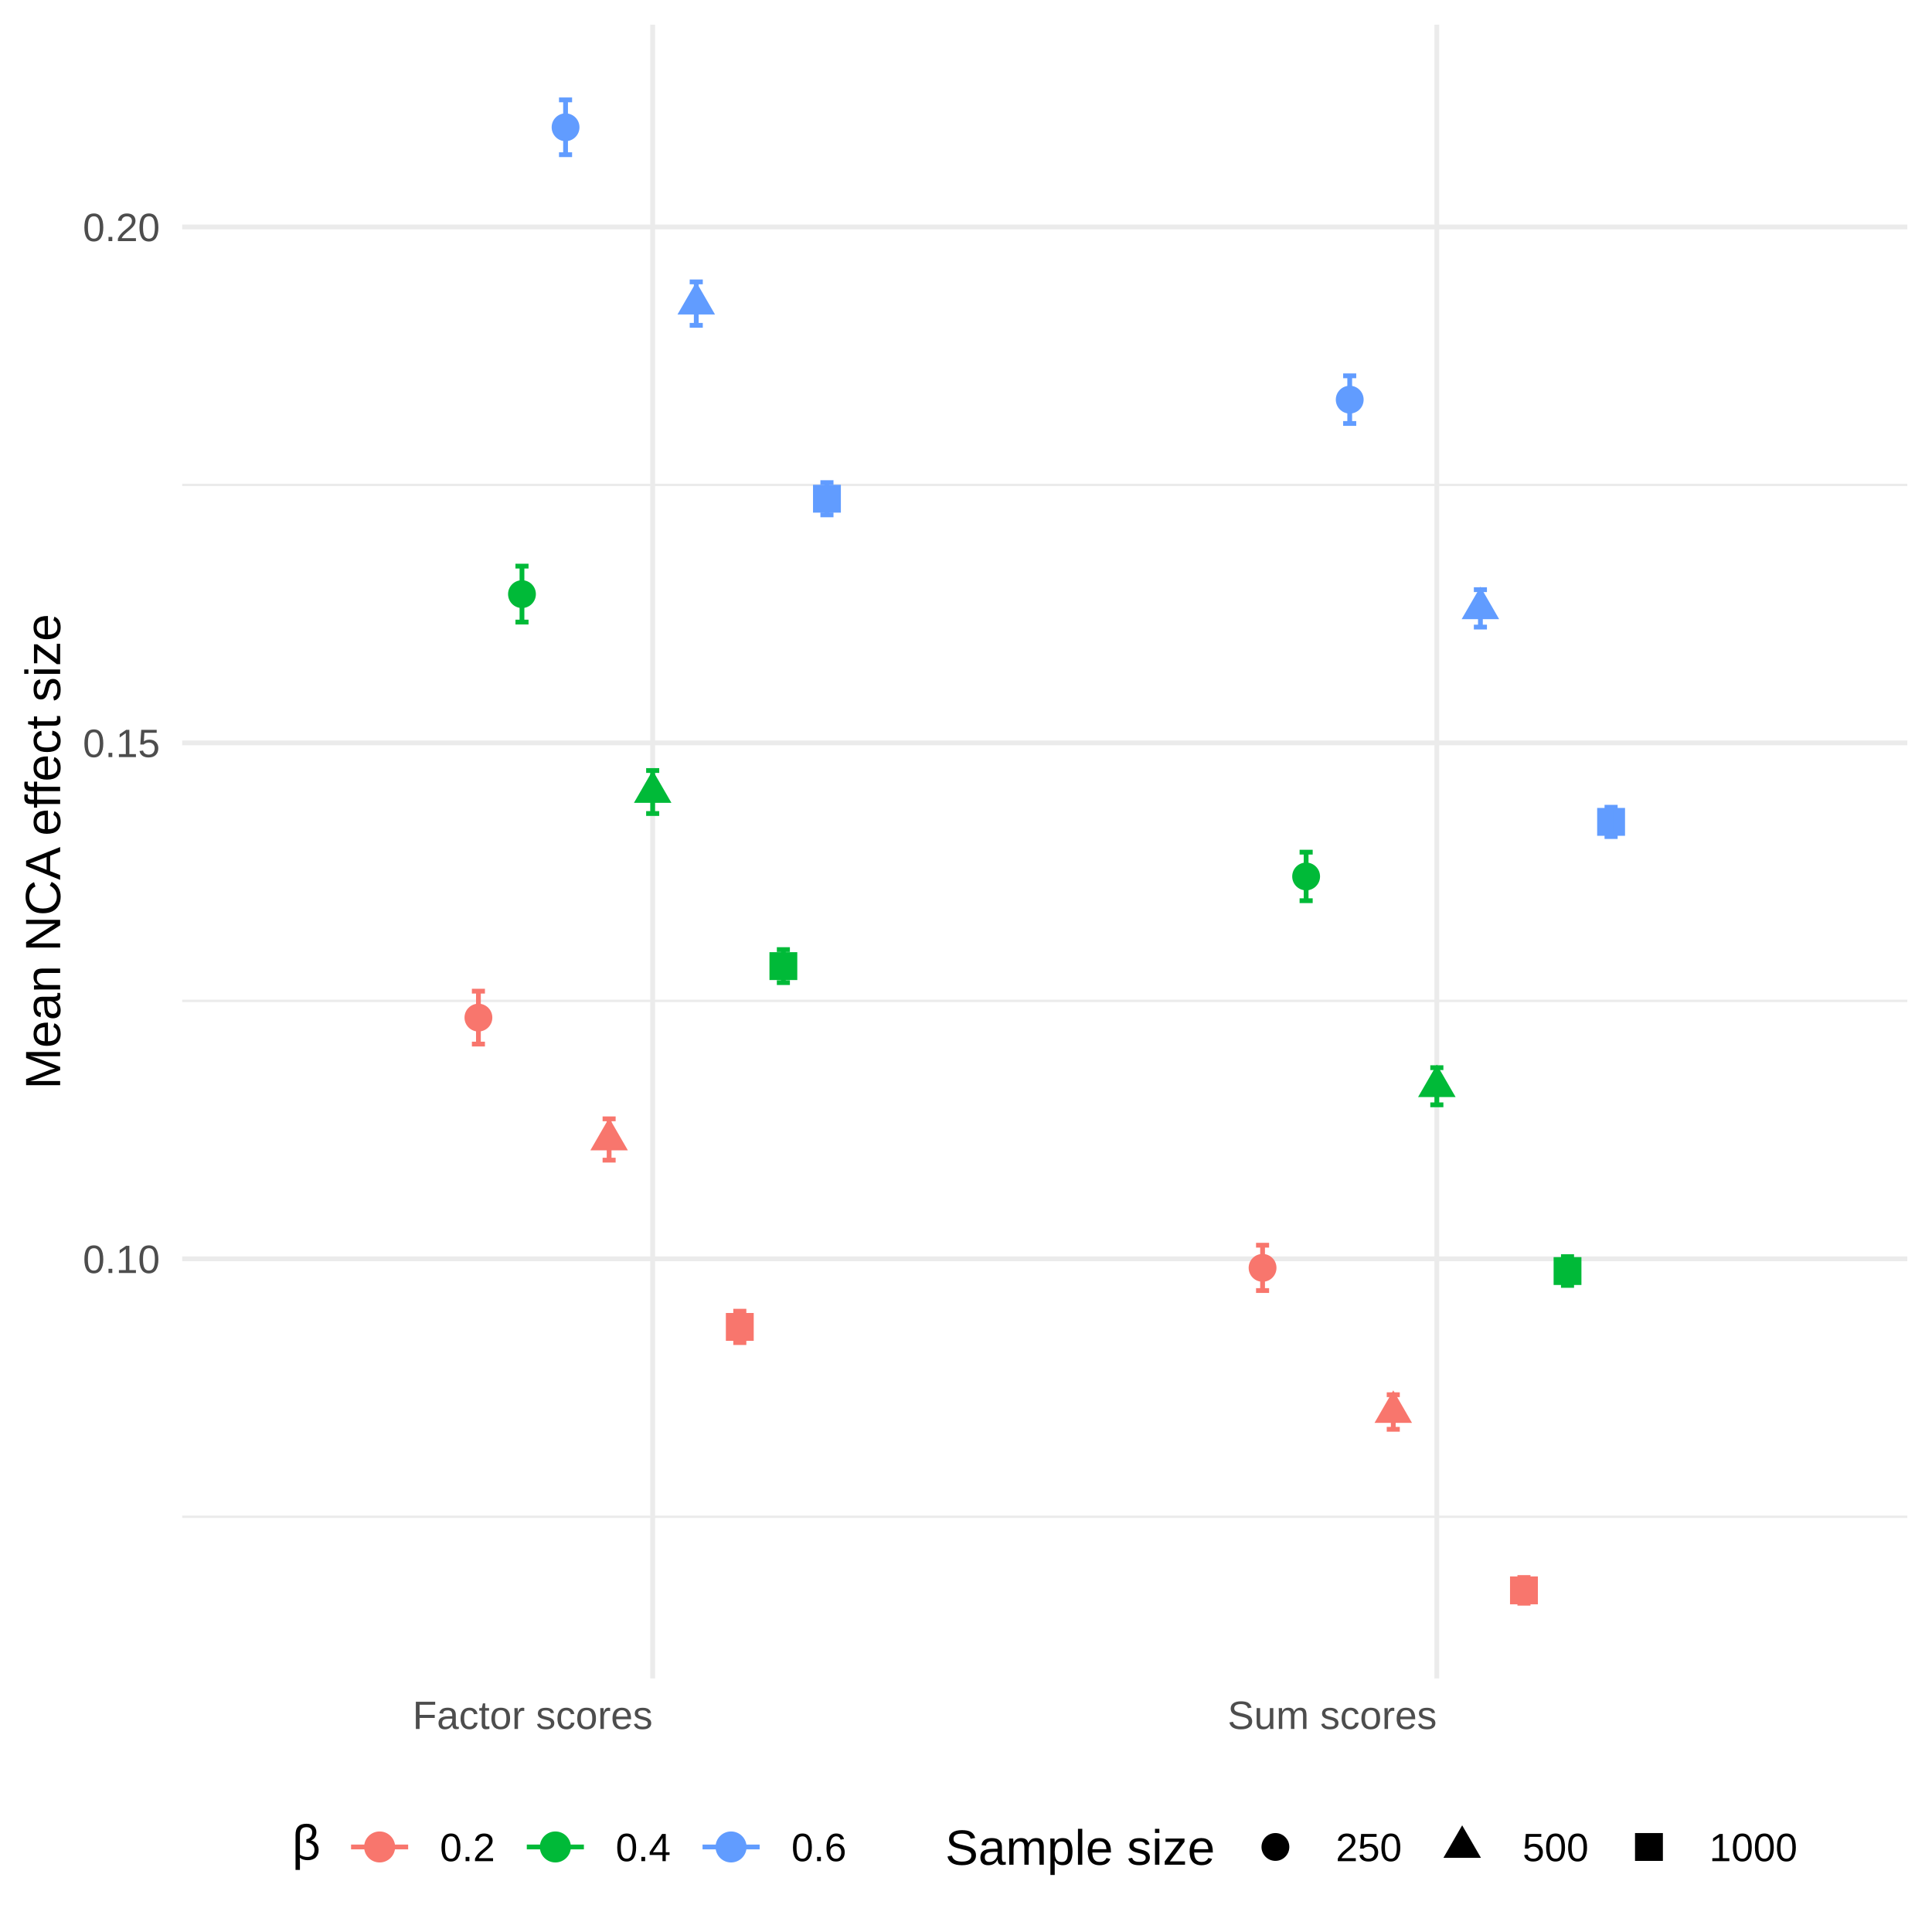
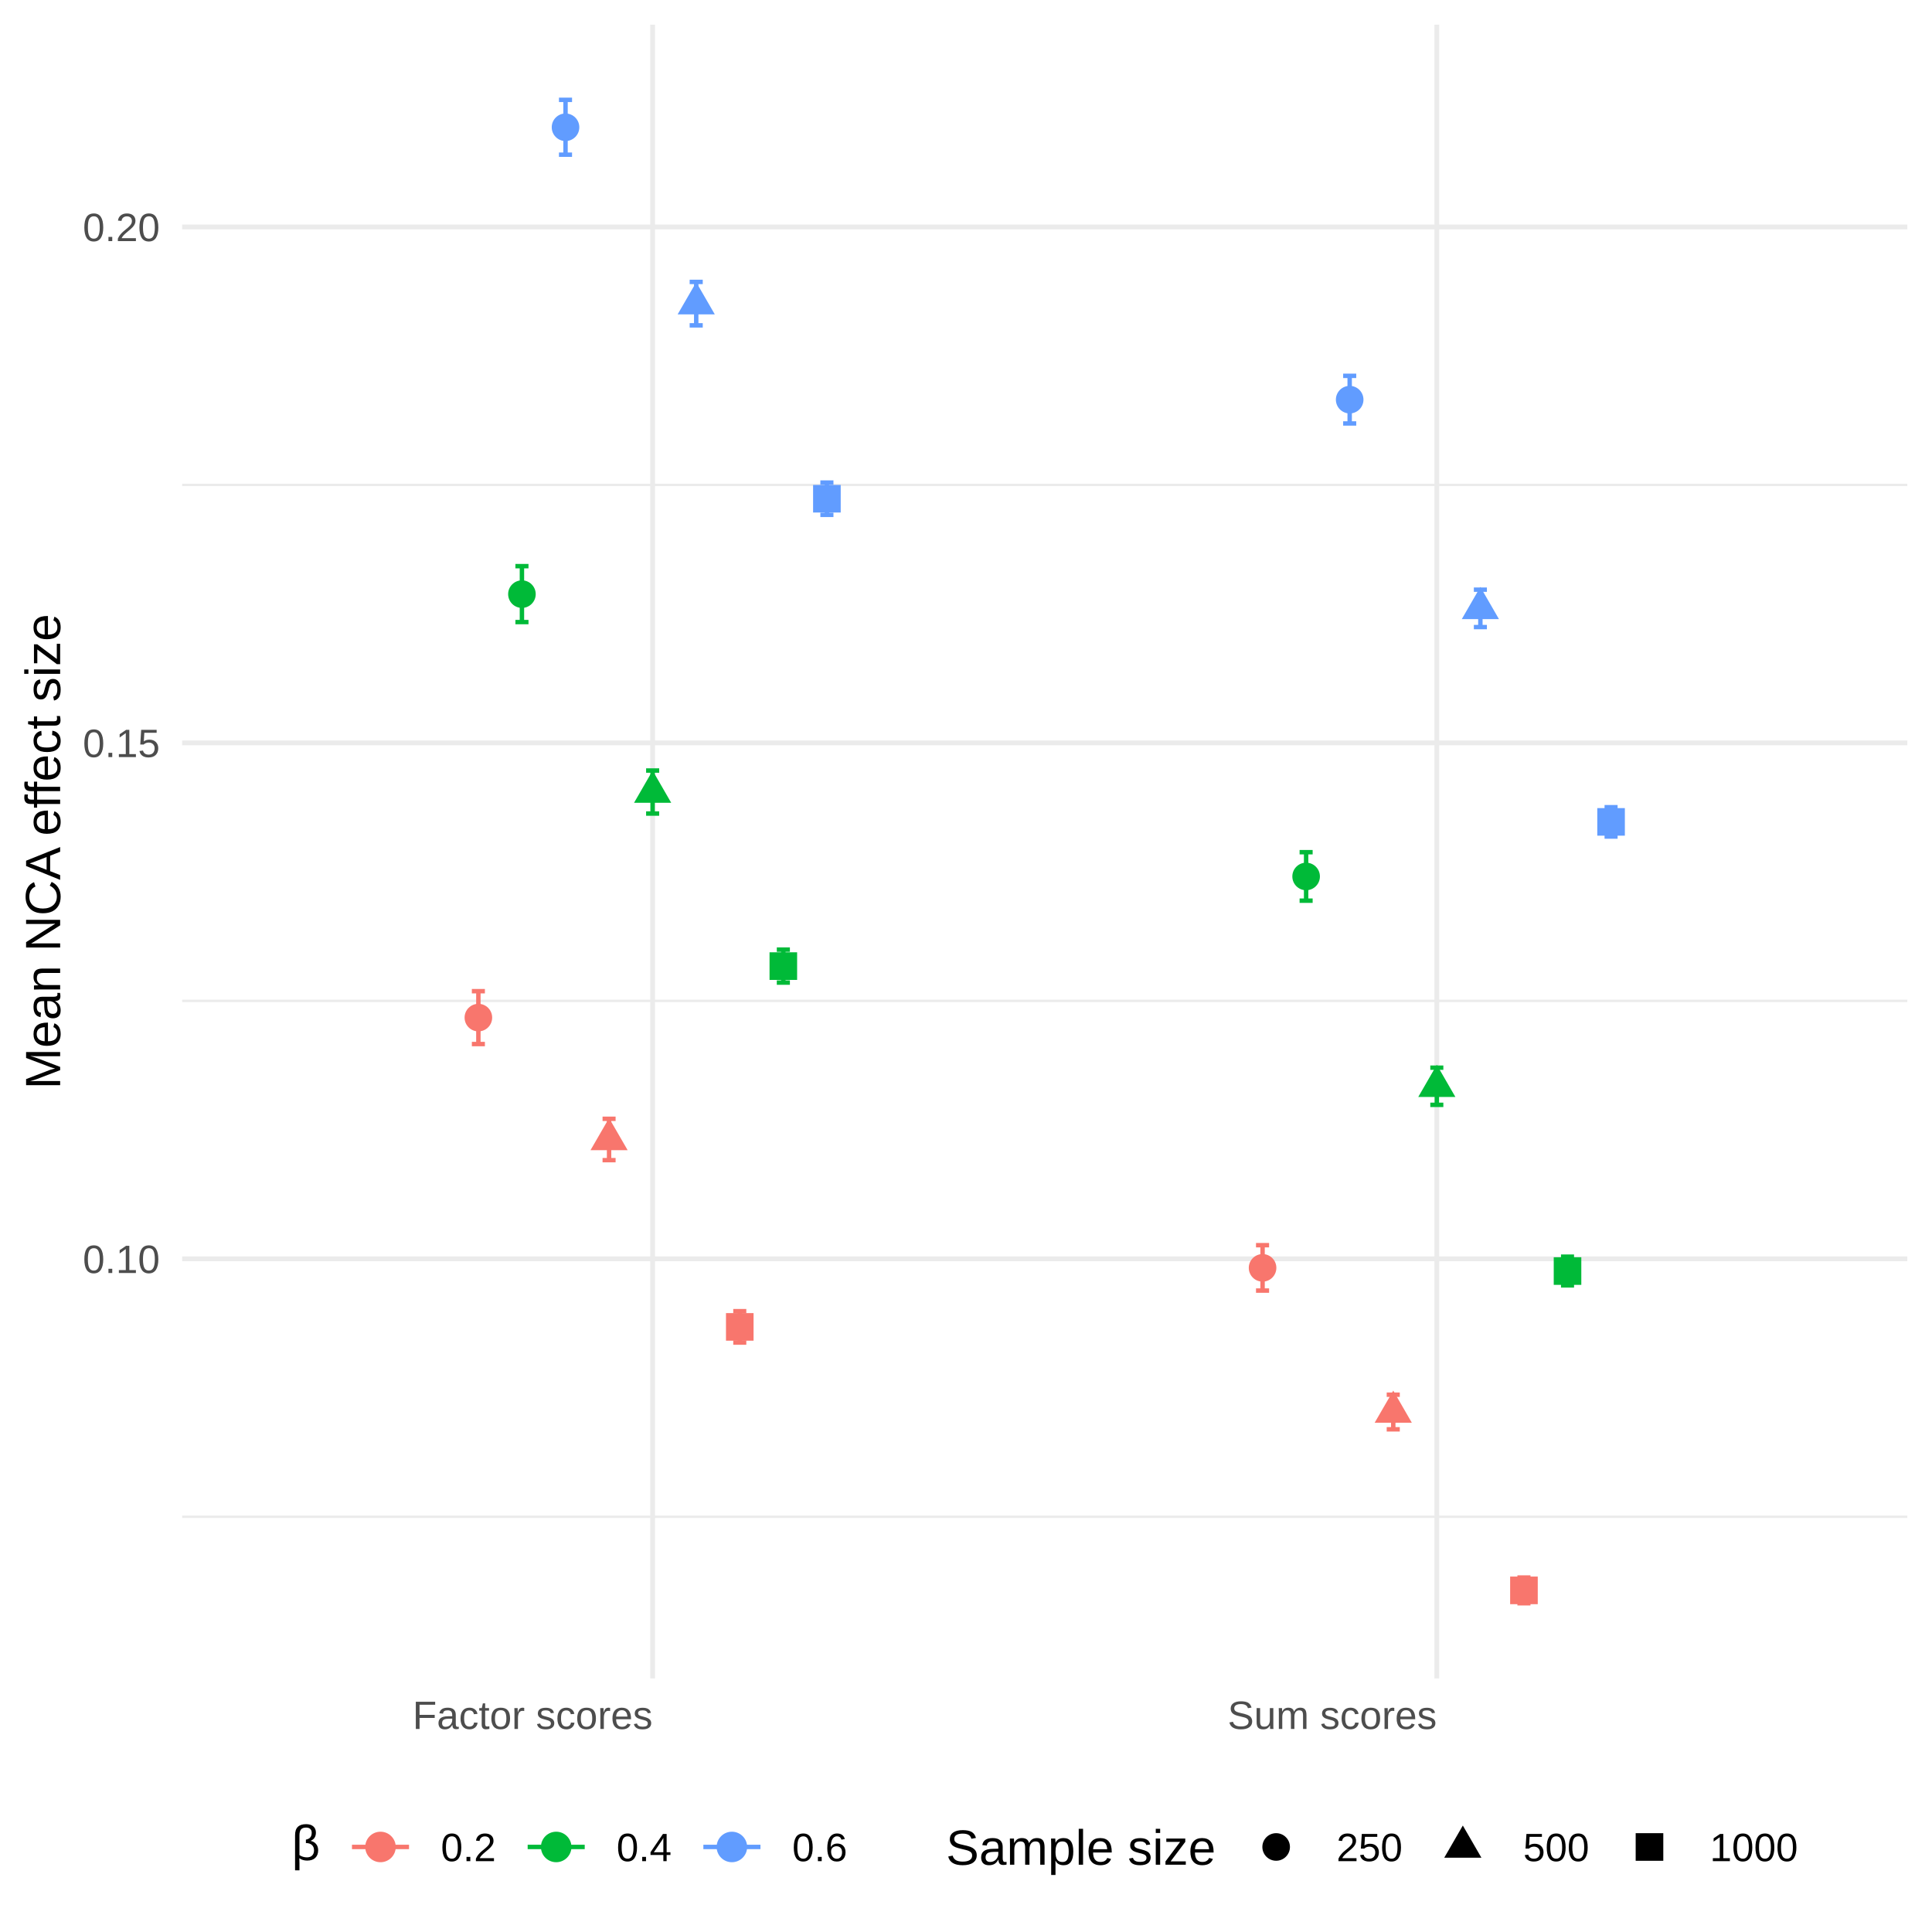
- <svg xmlns="http://www.w3.org/2000/svg" class="svglite" width="468.00pt" height="468.00pt" viewBox="0 0 468.00 468.00">
-   <defs>
-     <style type="text/css">
+ <svg xmlns="http://www.w3.org/2000/svg" width="468.00pt" height="468.00pt" viewBox="0 0 468.00 468.00">
+   <g class="svglite">
+     <defs>
+       <style type="text/css">
    .svglite line, .svglite polyline, .svglite polygon, .svglite path, .svglite rect, .svglite circle {
      fill: none;
      stroke: #000000;
      stroke-linecap: round;
      stroke-linejoin: round;
      stroke-miterlimit: 10.00;
    }
    .svglite text {
      white-space: pre;
    }
+     .svglite g.glyphgroup path {
+       fill: inherit;
+       stroke: none;
+     }
  </style>
-   </defs>
-   <rect width="100%" height="100%" style="stroke: none; fill: #FFFFFF;" />
-   <defs>
-     <clipPath id="cpMC4wMHw0NjguMDB8MC4wMHw0NjguMDA=">
-       <rect x="0.00" y="0.00" width="468.00" height="468.00" />
-     </clipPath>
-   </defs>
-   <g clip-path="url(#cpMC4wMHw0NjguMDB8MC4wMHw0NjguMDA=)">
-     <rect x="0.00" y="-0" width="468.00" height="468.00" style="stroke-width: 1.16; stroke: none; fill: #FFFFFF;" />
-   </g>
-   <defs>
-     <clipPath id="cpNDQuMTN8NDYyLjAyfDUuOTh8NDA2LjU3">
-       <rect x="44.13" y="5.98" width="417.89" height="400.59" />
-     </clipPath>
-   </defs>
-   <g clip-path="url(#cpNDQuMTN8NDYyLjAyfDUuOTh8NDA2LjU3)">
-     <polyline points="44.13,367.42 462.02,367.42 " style="stroke-width: 0.58; stroke: #EBEBEB; stroke-linecap: butt;" />
-     <polyline points="44.13,242.44 462.02,242.44 " style="stroke-width: 0.58; stroke: #EBEBEB; stroke-linecap: butt;" />
-     <polyline points="44.13,117.46 462.02,117.46 " style="stroke-width: 0.58; stroke: #EBEBEB; stroke-linecap: butt;" />
-     <polyline points="44.13,304.93 462.02,304.93 " style="stroke-width: 1.16; stroke: #EBEBEB; stroke-linecap: butt;" />
-     <polyline points="44.13,179.95 462.02,179.95 " style="stroke-width: 1.16; stroke: #EBEBEB; stroke-linecap: butt;" />
-     <polyline points="44.13,54.97 462.02,54.97 " style="stroke-width: 1.16; stroke: #EBEBEB; stroke-linecap: butt;" />
-     <polyline points="158.10,406.57 158.10,5.98 " style="stroke-width: 1.16; stroke: #EBEBEB; stroke-linecap: butt;" />
-     <polyline points="348.05,406.57 348.05,5.98 " style="stroke-width: 1.16; stroke: #EBEBEB; stroke-linecap: butt;" />
-     <circle cx="115.89" cy="246.50" r="3.37" style="stroke-width: 0.77; stroke: none; fill: #F8766D;" />
-     <circle cx="126.44" cy="143.92" r="3.37" style="stroke-width: 0.77; stroke: none; fill: #00BA38;" />
-     <circle cx="137.00" cy="30.83" r="3.37" style="stroke-width: 0.77; stroke: none; fill: #619CFF;" />
-     <polygon points="147.55,270.78 152.09,278.65 143.01,278.65 " style="stroke-width: 0.77; stroke: none; fill: #F8766D;" />
-     <polygon points="158.10,186.61 162.65,194.48 153.56,194.48 " style="stroke-width: 0.77; stroke: none; fill: #00BA38;" />
-     <polygon points="168.66,68.31 173.20,76.18 164.11,76.18 " style="stroke-width: 0.77; stroke: none; fill: #619CFF;" />
-     <polygon points="175.83,324.80 182.58,324.80 182.58,318.05 175.83,318.05 " style="stroke-width: 0.77; stroke: none; fill: #F8766D;" />
-     <polygon points="186.39,237.40 193.13,237.40 193.13,230.65 186.39,230.65 " style="stroke-width: 0.77; stroke: none; fill: #00BA38;" />
-     <polygon points="196.94,124.18 203.69,124.18 203.69,117.43 196.94,117.43 " style="stroke-width: 0.77; stroke: none; fill: #619CFF;" />
-     <circle cx="305.84" cy="307.12" r="3.37" style="stroke-width: 0.77; stroke: none; fill: #F8766D;" />
-     <circle cx="316.39" cy="212.31" r="3.37" style="stroke-width: 0.77; stroke: none; fill: #00BA38;" />
-     <circle cx="326.95" cy="96.81" r="3.37" style="stroke-width: 0.77; stroke: none; fill: #619CFF;" />
-     <polygon points="337.50,336.80 342.04,344.67 332.96,344.67 " style="stroke-width: 0.77; stroke: none; fill: #F8766D;" />
-     <polygon points="348.05,257.88 352.60,265.75 343.51,265.75 " style="stroke-width: 0.77; stroke: none; fill: #00BA38;" />
-     <polygon points="358.61,142.12 363.15,149.99 354.06,149.99 " style="stroke-width: 0.77; stroke: none; fill: #619CFF;" />
-     <polygon points="365.78,388.62 372.53,388.62 372.53,381.87 365.78,381.87 " style="stroke-width: 0.77; stroke: none; fill: #F8766D;" />
-     <polygon points="376.34,311.27 383.08,311.27 383.08,304.52 376.34,304.52 " style="stroke-width: 0.77; stroke: none; fill: #00BA38;" />
-     <polygon points="386.89,202.46 393.64,202.46 393.64,195.71 386.89,195.71 " style="stroke-width: 0.77; stroke: none; fill: #619CFF;" />
-     <polyline points="114.31,240.10 117.47,240.10 " style="stroke-width: 1.16; stroke: #F8766D; stroke-linecap: butt;" />
-     <polyline points="115.89,240.10 115.89,252.91 " style="stroke-width: 1.16; stroke: #F8766D; stroke-linecap: butt;" />
-     <polyline points="114.31,252.91 117.47,252.91 " style="stroke-width: 1.16; stroke: #F8766D; stroke-linecap: butt;" />
-     <polyline points="124.86,137.14 128.03,137.14 " style="stroke-width: 1.16; stroke: #00BA38; stroke-linecap: butt;" />
-     <polyline points="126.44,137.14 126.44,150.69 " style="stroke-width: 1.16; stroke: #00BA38; stroke-linecap: butt;" />
-     <polyline points="124.86,150.69 128.03,150.69 " style="stroke-width: 1.16; stroke: #00BA38; stroke-linecap: butt;" />
-     <polyline points="135.41,24.19 138.58,24.19 " style="stroke-width: 1.16; stroke: #619CFF; stroke-linecap: butt;" />
-     <polyline points="137.00,24.19 137.00,37.47 " style="stroke-width: 1.16; stroke: #619CFF; stroke-linecap: butt;" />
-     <polyline points="135.41,37.47 138.58,37.47 " style="stroke-width: 1.16; stroke: #619CFF; stroke-linecap: butt;" />
-     <polyline points="145.97,271.02 149.13,271.02 " style="stroke-width: 1.16; stroke: #F8766D; stroke-linecap: butt;" />
-     <polyline points="147.55,271.02 147.55,281.03 " style="stroke-width: 1.16; stroke: #F8766D; stroke-linecap: butt;" />
-     <polyline points="145.97,281.03 149.13,281.03 " style="stroke-width: 1.16; stroke: #F8766D; stroke-linecap: butt;" />
-     <polyline points="156.52,186.65 159.69,186.65 " style="stroke-width: 1.16; stroke: #00BA38; stroke-linecap: butt;" />
-     <polyline points="158.10,186.65 158.10,197.07 " style="stroke-width: 1.16; stroke: #00BA38; stroke-linecap: butt;" />
-     <polyline points="156.52,197.07 159.69,197.07 " style="stroke-width: 1.16; stroke: #00BA38; stroke-linecap: butt;" />
-     <polyline points="167.07,68.29 170.24,68.29 " style="stroke-width: 1.16; stroke: #619CFF; stroke-linecap: butt;" />
-     <polyline points="168.66,68.29 168.66,78.81 " style="stroke-width: 1.16; stroke: #619CFF; stroke-linecap: butt;" />
-     <polyline points="167.07,78.81 170.24,78.81 " style="stroke-width: 1.16; stroke: #619CFF; stroke-linecap: butt;" />
-     <polyline points="177.63,317.62 180.79,317.62 " style="stroke-width: 1.16; stroke: #F8766D; stroke-linecap: butt;" />
-     <polyline points="179.21,317.62 179.21,325.22 " style="stroke-width: 1.16; stroke: #F8766D; stroke-linecap: butt;" />
-     <polyline points="177.63,325.22 180.79,325.22 " style="stroke-width: 1.16; stroke: #F8766D; stroke-linecap: butt;" />
-     <polyline points="188.18,230.03 191.34,230.03 " style="stroke-width: 1.16; stroke: #00BA38; stroke-linecap: butt;" />
-     <polyline points="189.76,230.03 189.76,238.02 " style="stroke-width: 1.16; stroke: #00BA38; stroke-linecap: butt;" />
-     <polyline points="188.18,238.02 191.34,238.02 " style="stroke-width: 1.16; stroke: #00BA38; stroke-linecap: butt;" />
-     <polyline points="198.73,116.90 201.90,116.90 " style="stroke-width: 1.16; stroke: #619CFF; stroke-linecap: butt;" />
-     <polyline points="200.31,116.90 200.31,124.72 " style="stroke-width: 1.16; stroke: #619CFF; stroke-linecap: butt;" />
-     <polyline points="198.73,124.72 201.90,124.72 " style="stroke-width: 1.16; stroke: #619CFF; stroke-linecap: butt;" />
-     <polyline points="304.26,301.63 307.42,301.63 " style="stroke-width: 1.16; stroke: #F8766D; stroke-linecap: butt;" />
-     <polyline points="305.84,301.63 305.84,312.62 " style="stroke-width: 1.16; stroke: #F8766D; stroke-linecap: butt;" />
-     <polyline points="304.26,312.62 307.42,312.62 " style="stroke-width: 1.16; stroke: #F8766D; stroke-linecap: butt;" />
-     <polyline points="314.81,206.43 317.98,206.43 " style="stroke-width: 1.16; stroke: #00BA38; stroke-linecap: butt;" />
-     <polyline points="316.39,206.43 316.39,218.18 " style="stroke-width: 1.16; stroke: #00BA38; stroke-linecap: butt;" />
-     <polyline points="314.81,218.18 317.98,218.18 " style="stroke-width: 1.16; stroke: #00BA38; stroke-linecap: butt;" />
-     <polyline points="325.36,91.04 328.53,91.04 " style="stroke-width: 1.16; stroke: #619CFF; stroke-linecap: butt;" />
-     <polyline points="326.95,91.04 326.95,102.58 " style="stroke-width: 1.16; stroke: #619CFF; stroke-linecap: butt;" />
-     <polyline points="325.36,102.58 328.53,102.58 " style="stroke-width: 1.16; stroke: #619CFF; stroke-linecap: butt;" />
-     <polyline points="335.92,337.85 339.08,337.85 " style="stroke-width: 1.16; stroke: #F8766D; stroke-linecap: butt;" />
-     <polyline points="337.50,337.85 337.50,346.23 " style="stroke-width: 1.16; stroke: #F8766D; stroke-linecap: butt;" />
-     <polyline points="335.92,346.23 339.08,346.23 " style="stroke-width: 1.16; stroke: #F8766D; stroke-linecap: butt;" />
-     <polyline points="346.47,258.63 349.64,258.63 " style="stroke-width: 1.16; stroke: #00BA38; stroke-linecap: butt;" />
-     <polyline points="348.05,258.63 348.05,267.63 " style="stroke-width: 1.16; stroke: #00BA38; stroke-linecap: butt;" />
-     <polyline points="346.47,267.63 349.64,267.63 " style="stroke-width: 1.16; stroke: #00BA38; stroke-linecap: butt;" />
-     <polyline points="357.02,142.84 360.19,142.84 " style="stroke-width: 1.16; stroke: #619CFF; stroke-linecap: butt;" />
-     <polyline points="358.61,142.84 358.61,151.90 " style="stroke-width: 1.16; stroke: #619CFF; stroke-linecap: butt;" />
-     <polyline points="357.02,151.90 360.19,151.90 " style="stroke-width: 1.16; stroke: #619CFF; stroke-linecap: butt;" />
-     <polyline points="367.58,382.13 370.74,382.13 " style="stroke-width: 1.16; stroke: #F8766D; stroke-linecap: butt;" />
-     <polyline points="369.16,382.13 369.16,388.36 " style="stroke-width: 1.16; stroke: #F8766D; stroke-linecap: butt;" />
-     <polyline points="367.58,388.36 370.74,388.36 " style="stroke-width: 1.16; stroke: #F8766D; stroke-linecap: butt;" />
-     <polyline points="378.13,304.41 381.29,304.41 " style="stroke-width: 1.16; stroke: #00BA38; stroke-linecap: butt;" />
-     <polyline points="379.71,304.41 379.71,311.37 " style="stroke-width: 1.16; stroke: #00BA38; stroke-linecap: butt;" />
-     <polyline points="378.13,311.37 381.29,311.37 " style="stroke-width: 1.16; stroke: #00BA38; stroke-linecap: butt;" />
-     <polyline points="388.68,195.54 391.85,195.54 " style="stroke-width: 1.16; stroke: #619CFF; stroke-linecap: butt;" />
-     <polyline points="390.26,195.54 390.26,202.64 " style="stroke-width: 1.16; stroke: #619CFF; stroke-linecap: butt;" />
-     <polyline points="388.68,202.64 391.85,202.64 " style="stroke-width: 1.16; stroke: #619CFF; stroke-linecap: butt;" />
-   </g>
-   <g clip-path="url(#cpMC4wMHw0NjguMDB8MC4wMHw0NjguMDA=)">
-     <text x="38.75" y="308.37" text-anchor="end" style="font-size: 9.60px;fill: #4D4D4D; font-family: &quot;Arial&quot;;" textLength="18.67px" lengthAdjust="spacingAndGlyphs">0.10</text>
-     <text x="38.75" y="183.39" text-anchor="end" style="font-size: 9.60px;fill: #4D4D4D; font-family: &quot;Arial&quot;;" textLength="18.67px" lengthAdjust="spacingAndGlyphs">0.15</text>
-     <text x="38.75" y="58.41" text-anchor="end" style="font-size: 9.60px;fill: #4D4D4D; font-family: &quot;Arial&quot;;" textLength="18.67px" lengthAdjust="spacingAndGlyphs">0.20</text>
-     <text x="158.10" y="418.82" text-anchor="end" style="font-size: 9.60px;fill: #4D4D4D; font-family: &quot;Arial&quot;;" textLength="58.10px" lengthAdjust="spacingAndGlyphs">Factor scores</text>
-     <text x="348.05" y="418.82" text-anchor="end" style="font-size: 9.60px;fill: #4D4D4D; font-family: &quot;Arial&quot;;" textLength="50.64px" lengthAdjust="spacingAndGlyphs">Sum scores</text>
-     <text transform="translate(14.57,206.27) rotate(-90)" text-anchor="middle" style="font-size: 12.00px; font-family: &quot;Arial&quot;;" textLength="115.19px" lengthAdjust="spacingAndGlyphs">Mean NCA effect size</text>
-     <text x="70.76" y="450.48" style="font-size: 12.00px; font-family: &quot;Arial&quot;;" textLength="6.57px" lengthAdjust="spacingAndGlyphs">β</text>
-     <circle cx="91.96" cy="447.40" r="3.37" style="stroke-width: 0.77; stroke: #F8766D; fill: #F8766D;" />
-     <line x1="85.04" y1="447.40" x2="98.87" y2="447.40" style="stroke-width: 1.16; stroke: #F8766D; stroke-linecap: butt;" />
-     <circle cx="134.53" cy="447.40" r="3.37" style="stroke-width: 0.77; stroke: #00BA38; fill: #00BA38;" />
-     <line x1="127.61" y1="447.40" x2="141.44" y2="447.40" style="stroke-width: 1.16; stroke: #00BA38; stroke-linecap: butt;" />
-     <circle cx="177.09" cy="447.40" r="3.37" style="stroke-width: 0.77; stroke: #619CFF; fill: #619CFF;" />
-     <line x1="170.18" y1="447.40" x2="184.01" y2="447.40" style="stroke-width: 1.16; stroke: #619CFF; stroke-linecap: butt;" />
-     <text x="106.57" y="450.84" style="font-size: 9.60px; font-family: &quot;Arial&quot;;" textLength="13.33px" lengthAdjust="spacingAndGlyphs">0.2</text>
-     <text x="149.14" y="450.84" style="font-size: 9.60px; font-family: &quot;Arial&quot;;" textLength="13.33px" lengthAdjust="spacingAndGlyphs">0.4</text>
-     <text x="191.71" y="450.84" style="font-size: 9.60px; font-family: &quot;Arial&quot;;" textLength="13.33px" lengthAdjust="spacingAndGlyphs">0.6</text>
-     <text x="228.96" y="451.70" style="font-size: 12.00px; font-family: &quot;Arial&quot;;" textLength="65.38px" lengthAdjust="spacingAndGlyphs">Sample size</text>
-     <circle cx="308.95" cy="447.40" r="3.37" style="stroke-width: 0.77; stroke: none; fill: #000000;" />
-     <polygon points="354.19,442.16 358.74,450.03 349.65,450.03 " style="stroke-width: 0.77; stroke: none; fill: #000000;" />
-     <polygon points="396.06,450.78 402.81,450.78 402.81,444.03 396.06,444.03 " style="stroke-width: 0.77; stroke: none; fill: #000000;" />
-     <text x="323.57" y="450.84" style="font-size: 9.60px; font-family: &quot;Arial&quot;;" textLength="16.01px" lengthAdjust="spacingAndGlyphs">250</text>
-     <text x="368.81" y="450.84" style="font-size: 9.60px; font-family: &quot;Arial&quot;;" textLength="16.01px" lengthAdjust="spacingAndGlyphs">500</text>
-     <text x="414.05" y="450.84" style="font-size: 9.60px; font-family: &quot;Arial&quot;;" textLength="21.34px" lengthAdjust="spacingAndGlyphs">1000</text>
+     </defs>
+     <rect width="100%" height="100%" style="stroke: none; fill: #FFFFFF;" />
+     <defs>
+       <clipPath id="cpMC4wMHw0NjguMDB8MC4wMHw0NjguMDA=">
+         <rect x="0.00" y="0.00" width="468.00" height="468.00" />
+       </clipPath>
+     </defs>
+     <g clip-path="url(#cpMC4wMHw0NjguMDB8MC4wMHw0NjguMDA=)">
+ </g>
+     <defs>
+       <clipPath id="cpNDQuMTJ8NDYyLjAyfDUuOTh8NDA2LjU3">
+         <rect x="44.12" y="5.98" width="417.90" height="400.59" />
+       </clipPath>
+     </defs>
+     <g clip-path="url(#cpNDQuMTJ8NDYyLjAyfDUuOTh8NDA2LjU3)">
+       <polyline points="44.12,367.42 462.02,367.42 " style="stroke-width: 0.58; stroke: #EBEBEB; stroke-linecap: butt;" />
+       <polyline points="44.12,242.44 462.02,242.44 " style="stroke-width: 0.58; stroke: #EBEBEB; stroke-linecap: butt;" />
+       <polyline points="44.12,117.46 462.02,117.46 " style="stroke-width: 0.58; stroke: #EBEBEB; stroke-linecap: butt;" />
+       <polyline points="44.12,304.93 462.02,304.93 " style="stroke-width: 1.16; stroke: #EBEBEB; stroke-linecap: butt;" />
+       <polyline points="44.12,179.95 462.02,179.95 " style="stroke-width: 1.16; stroke: #EBEBEB; stroke-linecap: butt;" />
+       <polyline points="44.12,54.97 462.02,54.97 " style="stroke-width: 1.16; stroke: #EBEBEB; stroke-linecap: butt;" />
+       <polyline points="158.09,406.57 158.09,5.98 " style="stroke-width: 1.16; stroke: #EBEBEB; stroke-linecap: butt;" />
+       <polyline points="348.05,406.57 348.05,5.98 " style="stroke-width: 1.16; stroke: #EBEBEB; stroke-linecap: butt;" />
+       <circle cx="115.88" cy="246.50" r="3.34" style="stroke-width: 0.71; stroke: none; fill: #F8766D;" />
+       <circle cx="126.43" cy="143.92" r="3.34" style="stroke-width: 0.71; stroke: none; fill: #00BA38;" />
+       <circle cx="136.99" cy="30.83" r="3.34" style="stroke-width: 0.71; stroke: none; fill: #619CFF;" />
+       <polygon points="147.54,270.83 152.04,278.62 143.04,278.62 " style="stroke-width: 0.71; stroke: none; fill: #F8766D;" />
+       <polygon points="158.09,186.66 162.59,194.46 153.59,194.46 " style="stroke-width: 0.71; stroke: none; fill: #00BA38;" />
+       <polygon points="168.65,68.36 173.15,76.15 164.15,76.15 " style="stroke-width: 0.71; stroke: none; fill: #619CFF;" />
+       <polygon points="175.86,324.76 182.54,324.76 182.54,318.08 175.86,318.08 " style="stroke-width: 0.71; stroke: none; fill: #F8766D;" />
+       <polygon points="186.41,237.37 193.09,237.37 193.09,230.68 186.41,230.68 " style="stroke-width: 0.71; stroke: none; fill: #00BA38;" />
+       <polygon points="196.96,124.15 203.65,124.15 203.65,117.47 196.96,117.47 " style="stroke-width: 0.71; stroke: none; fill: #619CFF;" />
+       <circle cx="305.84" cy="307.12" r="3.34" style="stroke-width: 0.71; stroke: none; fill: #F8766D;" />
+       <circle cx="316.39" cy="212.31" r="3.34" style="stroke-width: 0.71; stroke: none; fill: #00BA38;" />
+       <circle cx="326.94" cy="96.81" r="3.34" style="stroke-width: 0.71; stroke: none; fill: #619CFF;" />
+       <polygon points="337.50,336.85 342.00,344.64 332.99,344.64 " style="stroke-width: 0.71; stroke: none; fill: #F8766D;" />
+       <polygon points="348.05,257.93 352.55,265.73 343.55,265.73 " style="stroke-width: 0.71; stroke: none; fill: #00BA38;" />
+       <polygon points="358.60,142.17 363.10,149.97 354.10,149.97 " style="stroke-width: 0.71; stroke: none; fill: #619CFF;" />
+       <polygon points="365.81,388.59 372.50,388.59 372.50,381.90 365.81,381.90 " style="stroke-width: 0.71; stroke: none; fill: #F8766D;" />
+       <polygon points="376.37,311.24 383.05,311.24 383.05,304.55 376.37,304.55 " style="stroke-width: 0.71; stroke: none; fill: #00BA38;" />
+       <polygon points="386.92,202.43 393.60,202.43 393.60,195.75 386.92,195.75 " style="stroke-width: 0.71; stroke: none; fill: #619CFF;" />
+       <polyline points="114.30,240.10 117.46,240.10 " style="stroke-width: 1.07; stroke: #F8766D; stroke-linecap: butt;" />
+       <polyline points="115.88,240.10 115.88,252.91 " style="stroke-width: 1.07; stroke: #F8766D; stroke-linecap: butt;" />
+       <polyline points="114.30,252.91 117.46,252.91 " style="stroke-width: 1.07; stroke: #F8766D; stroke-linecap: butt;" />
+       <polyline points="124.85,137.14 128.02,137.14 " style="stroke-width: 1.07; stroke: #00BA38; stroke-linecap: butt;" />
+       <polyline points="126.43,137.14 126.43,150.69 " style="stroke-width: 1.07; stroke: #00BA38; stroke-linecap: butt;" />
+       <polyline points="124.85,150.69 128.02,150.69 " style="stroke-width: 1.07; stroke: #00BA38; stroke-linecap: butt;" />
+       <polyline points="135.40,24.19 138.57,24.19 " style="stroke-width: 1.07; stroke: #619CFF; stroke-linecap: butt;" />
+       <polyline points="136.99,24.19 136.99,37.47 " style="stroke-width: 1.07; stroke: #619CFF; stroke-linecap: butt;" />
+       <polyline points="135.40,37.47 138.57,37.47 " style="stroke-width: 1.07; stroke: #619CFF; stroke-linecap: butt;" />
+       <polyline points="145.96,271.02 149.12,271.02 " style="stroke-width: 1.07; stroke: #F8766D; stroke-linecap: butt;" />
+       <polyline points="147.54,271.02 147.54,281.03 " style="stroke-width: 1.07; stroke: #F8766D; stroke-linecap: butt;" />
+       <polyline points="145.96,281.03 149.12,281.03 " style="stroke-width: 1.07; stroke: #F8766D; stroke-linecap: butt;" />
+       <polyline points="156.51,186.65 159.68,186.65 " style="stroke-width: 1.07; stroke: #00BA38; stroke-linecap: butt;" />
+       <polyline points="158.09,186.65 158.09,197.07 " style="stroke-width: 1.07; stroke: #00BA38; stroke-linecap: butt;" />
+       <polyline points="156.51,197.07 159.68,197.07 " style="stroke-width: 1.07; stroke: #00BA38; stroke-linecap: butt;" />
+       <polyline points="167.06,68.29 170.23,68.29 " style="stroke-width: 1.07; stroke: #619CFF; stroke-linecap: butt;" />
+       <polyline points="168.65,68.29 168.65,78.81 " style="stroke-width: 1.07; stroke: #619CFF; stroke-linecap: butt;" />
+       <polyline points="167.06,78.81 170.23,78.81 " style="stroke-width: 1.07; stroke: #619CFF; stroke-linecap: butt;" />
+       <polyline points="177.62,317.62 180.78,317.62 " style="stroke-width: 1.07; stroke: #F8766D; stroke-linecap: butt;" />
+       <polyline points="179.20,317.62 179.20,325.22 " style="stroke-width: 1.07; stroke: #F8766D; stroke-linecap: butt;" />
+       <polyline points="177.62,325.22 180.78,325.22 " style="stroke-width: 1.07; stroke: #F8766D; stroke-linecap: butt;" />
+       <polyline points="188.17,230.03 191.34,230.03 " style="stroke-width: 1.07; stroke: #00BA38; stroke-linecap: butt;" />
+       <polyline points="189.75,230.03 189.75,238.02 " style="stroke-width: 1.07; stroke: #00BA38; stroke-linecap: butt;" />
+       <polyline points="188.17,238.02 191.34,238.02 " style="stroke-width: 1.07; stroke: #00BA38; stroke-linecap: butt;" />
+       <polyline points="198.72,116.90 201.89,116.90 " style="stroke-width: 1.07; stroke: #619CFF; stroke-linecap: butt;" />
+       <polyline points="200.31,116.90 200.31,124.72 " style="stroke-width: 1.07; stroke: #619CFF; stroke-linecap: butt;" />
+       <polyline points="198.72,124.72 201.89,124.72 " style="stroke-width: 1.07; stroke: #619CFF; stroke-linecap: butt;" />
+       <polyline points="304.25,301.63 307.42,301.63 " style="stroke-width: 1.07; stroke: #F8766D; stroke-linecap: butt;" />
+       <polyline points="305.84,301.63 305.84,312.62 " style="stroke-width: 1.07; stroke: #F8766D; stroke-linecap: butt;" />
+       <polyline points="304.25,312.62 307.42,312.62 " style="stroke-width: 1.07; stroke: #F8766D; stroke-linecap: butt;" />
+       <polyline points="314.81,206.43 317.97,206.43 " style="stroke-width: 1.07; stroke: #00BA38; stroke-linecap: butt;" />
+       <polyline points="316.39,206.43 316.39,218.18 " style="stroke-width: 1.07; stroke: #00BA38; stroke-linecap: butt;" />
+       <polyline points="314.81,218.18 317.97,218.18 " style="stroke-width: 1.07; stroke: #00BA38; stroke-linecap: butt;" />
+       <polyline points="325.36,91.04 328.53,91.04 " style="stroke-width: 1.07; stroke: #619CFF; stroke-linecap: butt;" />
+       <polyline points="326.94,91.04 326.94,102.58 " style="stroke-width: 1.07; stroke: #619CFF; stroke-linecap: butt;" />
+       <polyline points="325.36,102.58 328.53,102.58 " style="stroke-width: 1.07; stroke: #619CFF; stroke-linecap: butt;" />
+       <polyline points="335.91,337.85 339.08,337.85 " style="stroke-width: 1.07; stroke: #F8766D; stroke-linecap: butt;" />
+       <polyline points="337.50,337.85 337.50,346.23 " style="stroke-width: 1.07; stroke: #F8766D; stroke-linecap: butt;" />
+       <polyline points="335.91,346.23 339.08,346.23 " style="stroke-width: 1.07; stroke: #F8766D; stroke-linecap: butt;" />
+       <polyline points="346.47,258.63 349.63,258.63 " style="stroke-width: 1.07; stroke: #00BA38; stroke-linecap: butt;" />
+       <polyline points="348.05,258.63 348.05,267.63 " style="stroke-width: 1.07; stroke: #00BA38; stroke-linecap: butt;" />
+       <polyline points="346.47,267.63 349.63,267.63 " style="stroke-width: 1.07; stroke: #00BA38; stroke-linecap: butt;" />
+       <polyline points="357.02,142.84 360.18,142.84 " style="stroke-width: 1.07; stroke: #619CFF; stroke-linecap: butt;" />
+       <polyline points="358.60,142.84 358.60,151.90 " style="stroke-width: 1.07; stroke: #619CFF; stroke-linecap: butt;" />
+       <polyline points="357.02,151.90 360.18,151.90 " style="stroke-width: 1.07; stroke: #619CFF; stroke-linecap: butt;" />
+       <polyline points="367.57,382.13 370.74,382.13 " style="stroke-width: 1.07; stroke: #F8766D; stroke-linecap: butt;" />
+       <polyline points="369.16,382.13 369.16,388.36 " style="stroke-width: 1.07; stroke: #F8766D; stroke-linecap: butt;" />
+       <polyline points="367.57,388.36 370.74,388.36 " style="stroke-width: 1.07; stroke: #F8766D; stroke-linecap: butt;" />
+       <polyline points="378.13,304.41 381.29,304.41 " style="stroke-width: 1.07; stroke: #00BA38; stroke-linecap: butt;" />
+       <polyline points="379.71,304.41 379.71,311.37 " style="stroke-width: 1.07; stroke: #00BA38; stroke-linecap: butt;" />
+       <polyline points="378.13,311.37 381.29,311.37 " style="stroke-width: 1.07; stroke: #00BA38; stroke-linecap: butt;" />
+       <polyline points="388.68,195.54 391.84,195.54 " style="stroke-width: 1.07; stroke: #619CFF; stroke-linecap: butt;" />
+       <polyline points="390.26,195.54 390.26,202.64 " style="stroke-width: 1.07; stroke: #619CFF; stroke-linecap: butt;" />
+       <polyline points="388.68,202.64 391.84,202.64 " style="stroke-width: 1.07; stroke: #619CFF; stroke-linecap: butt;" />
+     </g>
+     <g clip-path="url(#cpMC4wMHw0NjguMDB8MC4wMHw0NjguMDA=)">
+       <text x="38.74" y="308.37" text-anchor="end" style="font-size: 9.60px;fill: #4D4D4D; font-family: &quot;Arial&quot;;" textLength="18.66px" lengthAdjust="spacingAndGlyphs">0.10</text>
+       <text x="38.74" y="183.39" text-anchor="end" style="font-size: 9.60px;fill: #4D4D4D; font-family: &quot;Arial&quot;;" textLength="18.66px" lengthAdjust="spacingAndGlyphs">0.15</text>
+       <text x="38.74" y="58.41" text-anchor="end" style="font-size: 9.60px;fill: #4D4D4D; font-family: &quot;Arial&quot;;" textLength="18.66px" lengthAdjust="spacingAndGlyphs">0.20</text>
+       <text x="158.09" y="418.82" text-anchor="end" style="font-size: 9.60px;fill: #4D4D4D; font-family: &quot;Arial&quot;;" textLength="58.08px" lengthAdjust="spacingAndGlyphs">Factor scores</text>
+       <text x="348.05" y="418.82" text-anchor="end" style="font-size: 9.60px;fill: #4D4D4D; font-family: &quot;Arial&quot;;" textLength="50.62px" lengthAdjust="spacingAndGlyphs">Sum scores</text>
+       <text transform="translate(14.57,206.27) rotate(-90)" text-anchor="middle" style="font-size: 12.00px; font-family: &quot;Arial&quot;;" textLength="115.14px" lengthAdjust="spacingAndGlyphs">Mean NCA effect size</text>
+       <text x="70.65" y="450.58" style="font-size: 12.00px; font-family: &quot;Arial&quot;;" textLength="6.91px" lengthAdjust="spacingAndGlyphs">β</text>
+       <circle cx="92.17" cy="447.40" r="3.34" style="stroke-width: 0.71; stroke: #F8766D; fill: #F8766D;" />
+       <line x1="85.26" y1="447.40" x2="99.08" y2="447.40" style="stroke-width: 1.07; stroke: #F8766D; stroke-linecap: butt;" />
+       <circle cx="134.73" cy="447.40" r="3.34" style="stroke-width: 0.71; stroke: #00BA38; fill: #00BA38;" />
+       <line x1="127.82" y1="447.40" x2="141.64" y2="447.40" style="stroke-width: 1.07; stroke: #00BA38; stroke-linecap: butt;" />
+       <circle cx="177.29" cy="447.40" r="3.34" style="stroke-width: 0.71; stroke: #619CFF; fill: #619CFF;" />
+       <line x1="170.38" y1="447.40" x2="184.21" y2="447.40" style="stroke-width: 1.07; stroke: #619CFF; stroke-linecap: butt;" />
+       <text x="106.79" y="450.84" style="font-size: 9.60px; font-family: &quot;Arial&quot;;" textLength="13.33px" lengthAdjust="spacingAndGlyphs">0.2</text>
+       <text x="149.35" y="450.84" style="font-size: 9.60px; font-family: &quot;Arial&quot;;" textLength="13.33px" lengthAdjust="spacingAndGlyphs">0.4</text>
+       <text x="191.91" y="450.84" style="font-size: 9.60px; font-family: &quot;Arial&quot;;" textLength="13.33px" lengthAdjust="spacingAndGlyphs">0.6</text>
+       <text x="229.15" y="451.70" style="font-size: 12.00px; font-family: &quot;Arial&quot;;" textLength="65.36px" lengthAdjust="spacingAndGlyphs">Sample size</text>
+       <circle cx="309.13" cy="447.40" r="3.34" style="stroke-width: 0.71; stroke: none; fill: #000000;" />
+       <polygon points="354.35,442.21 358.85,450.00 349.85,450.00 " style="stroke-width: 0.71; stroke: none; fill: #000000;" />
+       <polygon points="396.22,450.75 402.91,450.75 402.91,444.06 396.22,444.06 " style="stroke-width: 0.71; stroke: none; fill: #000000;" />
+       <text x="323.74" y="450.84" style="font-size: 9.60px; font-family: &quot;Arial&quot;;" textLength="15.98px" lengthAdjust="spacingAndGlyphs">250</text>
+       <text x="368.96" y="450.84" style="font-size: 9.60px; font-family: &quot;Arial&quot;;" textLength="15.98px" lengthAdjust="spacingAndGlyphs">500</text>
+       <text x="414.18" y="450.84" style="font-size: 9.60px; font-family: &quot;Arial&quot;;" textLength="21.31px" lengthAdjust="spacingAndGlyphs">1000</text>
+     </g>
  </g>
</svg>
